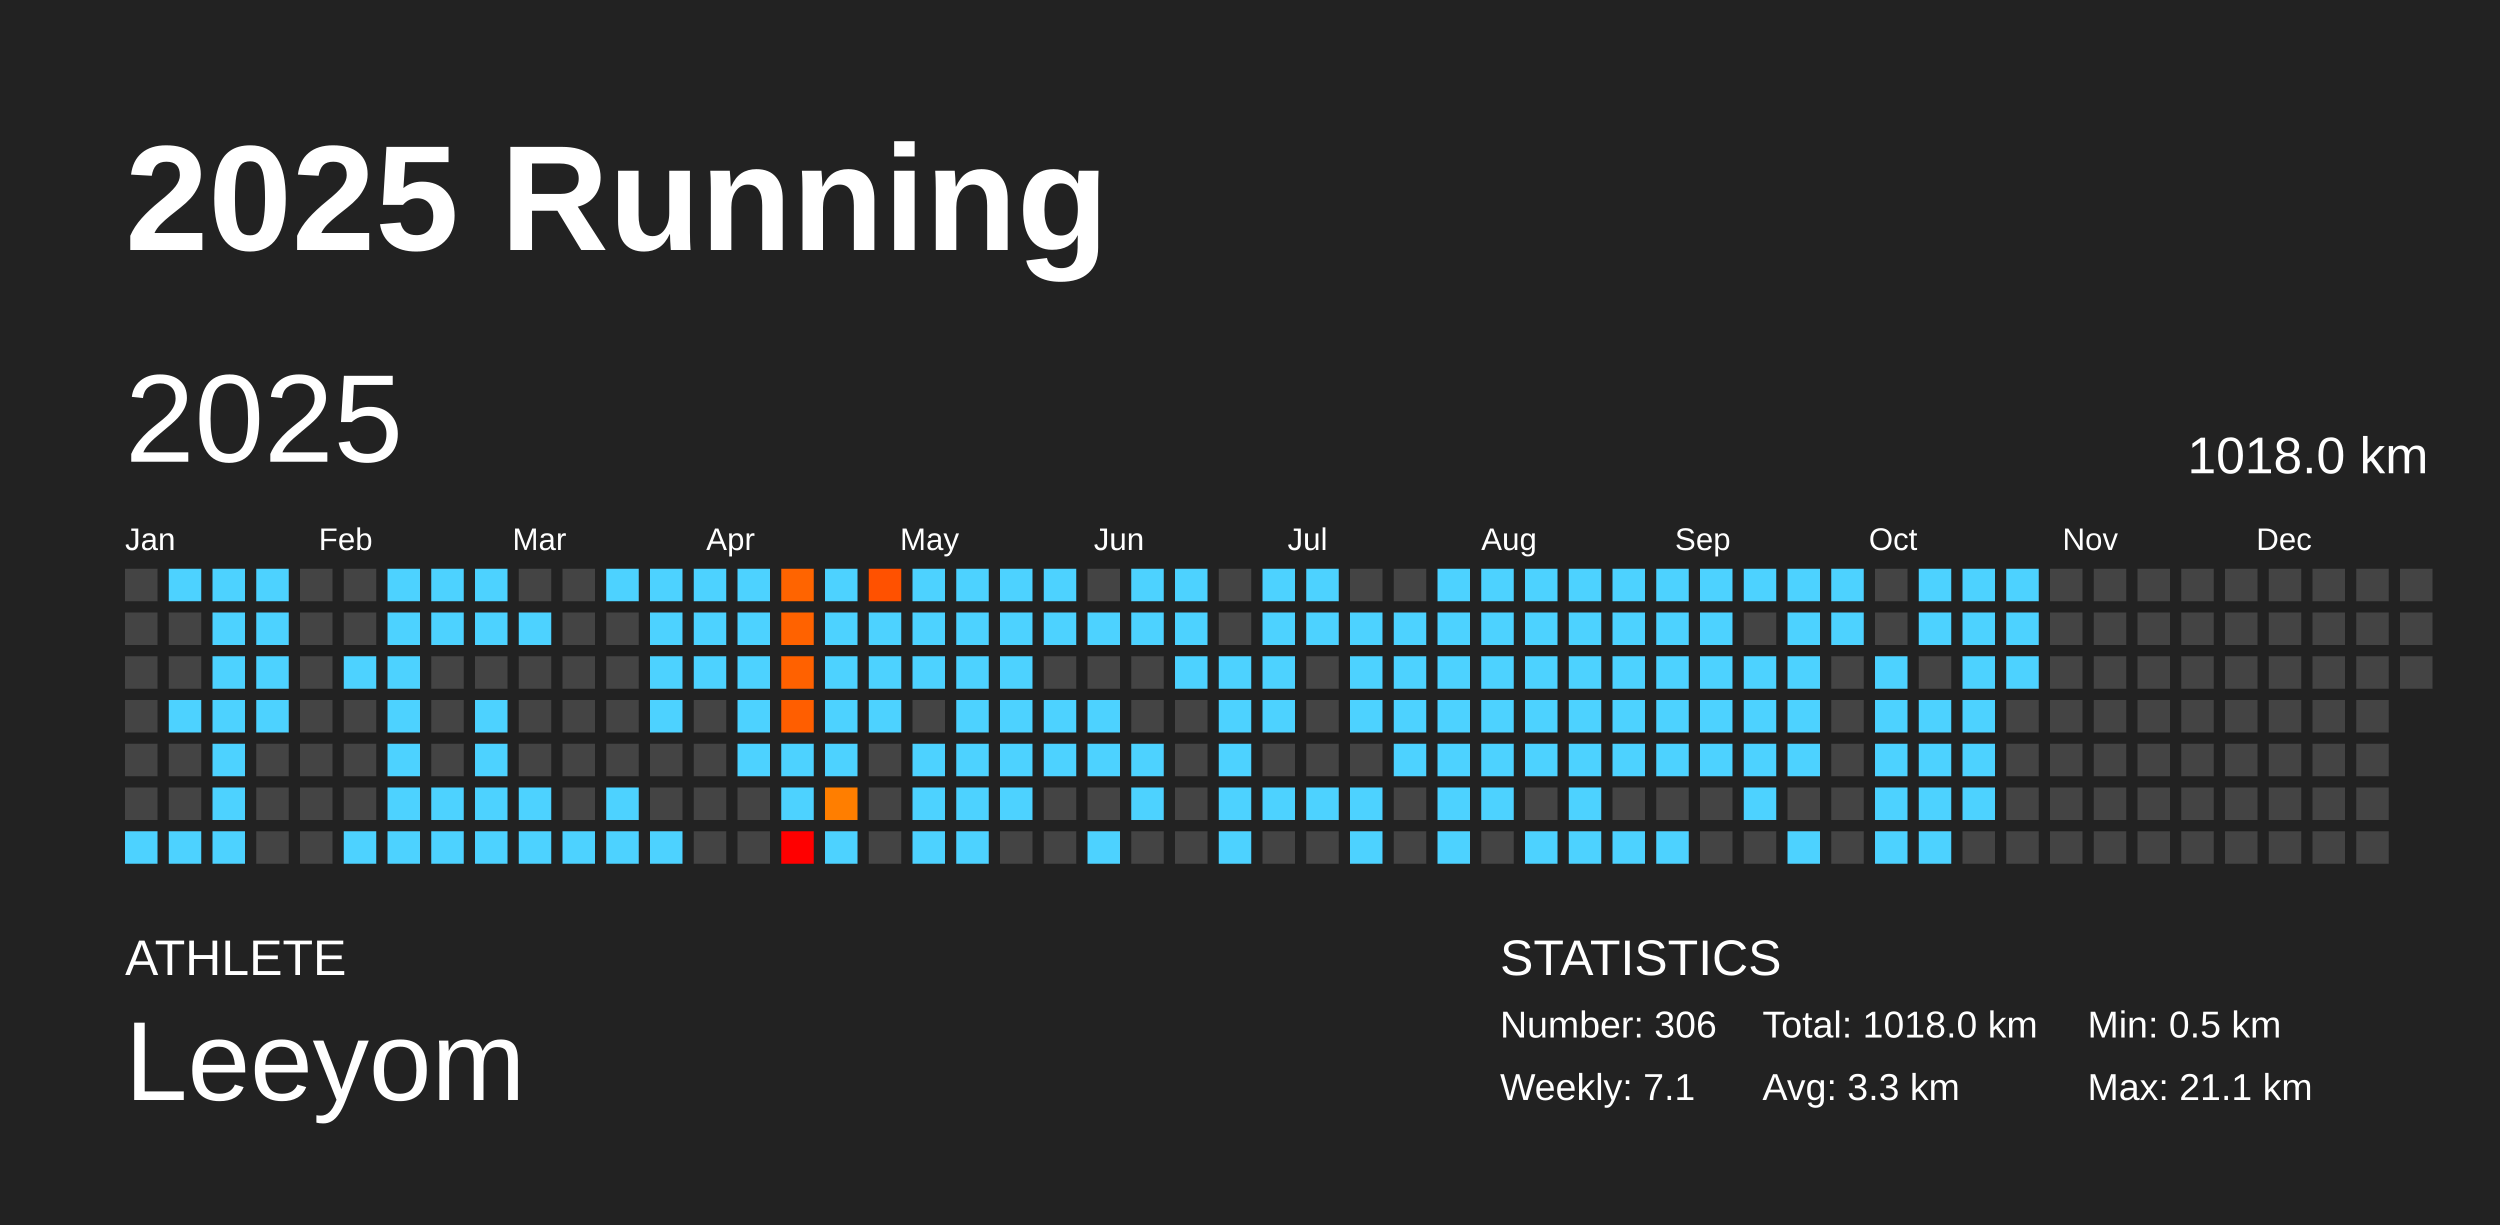
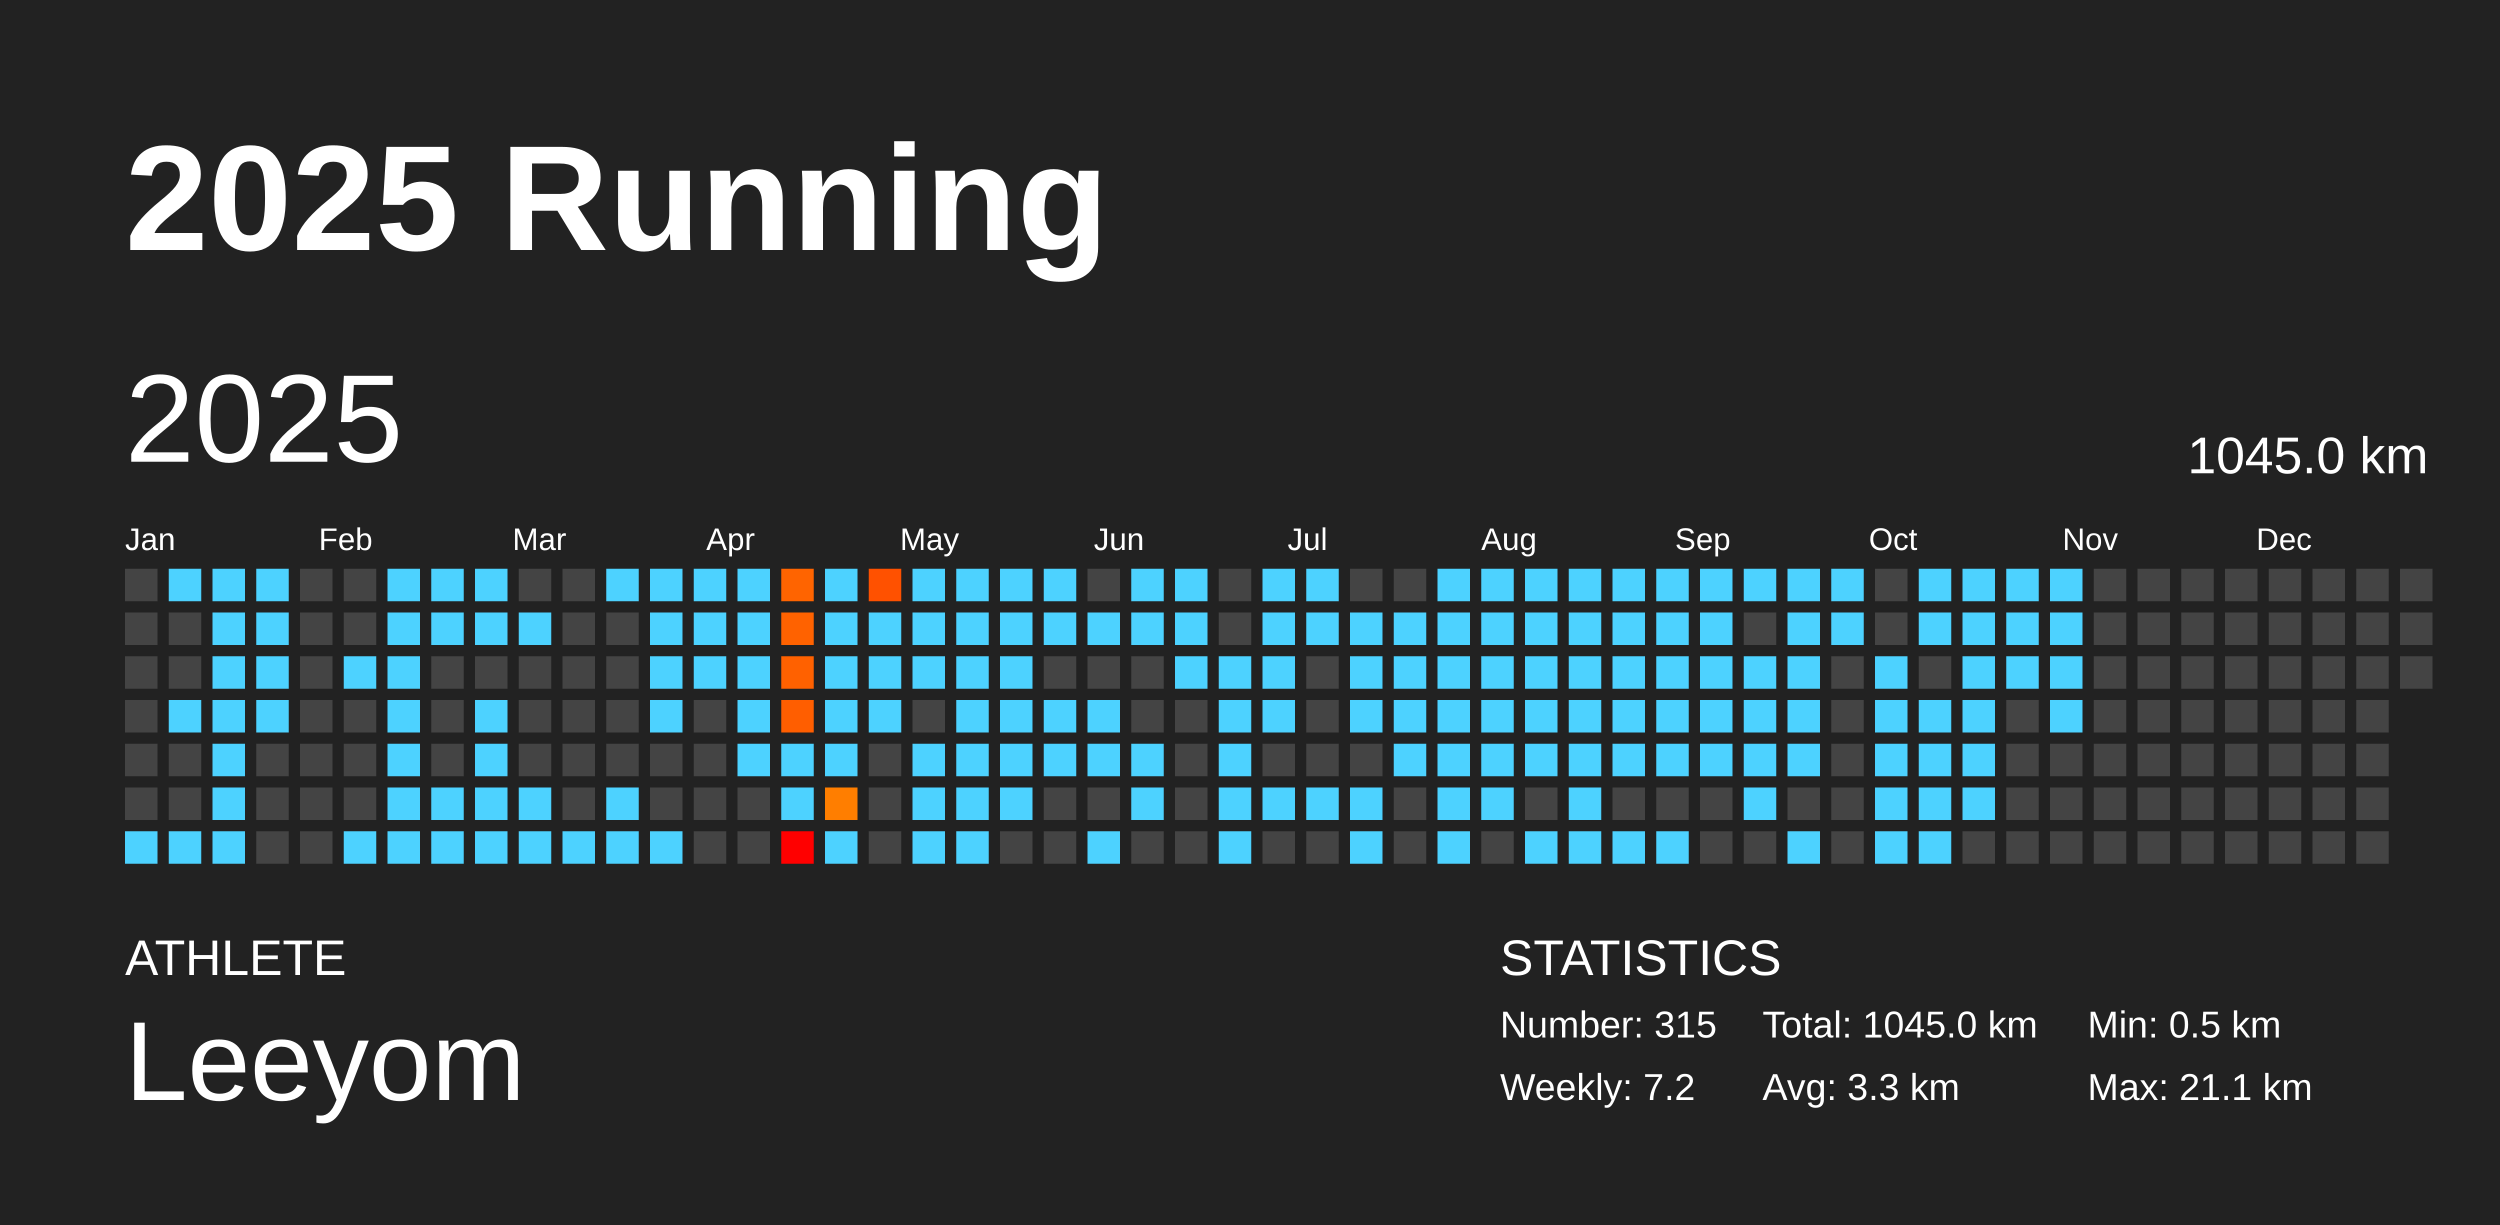
<svg xmlns="http://www.w3.org/2000/svg" baseProfile="full" height="98mm" version="1.1" viewBox="0,0,200,98" width="200mm">
  <defs />
  <rect fill="#222222" height="98" width="200" x="0" y="0" />
  <text fill="#FFFFFF" style="font-size:12px; font-family:Arial; font-weight:bold;" x="10" y="20">2025 Running</text>
  <text fill="#FFFFFF" style="font-size:4px; font-family:Arial" x="10" y="78">ATHLETE</text>
  <text fill="#FFFFFF" style="font-size:9px; font-family:Arial" x="10" y="88">Leeyom</text>
  <text fill="#FFFFFF" style="font-size:4px; font-family:Arial" x="120" y="78">STATISTICS</text>
-   <text fill="#FFFFFF" style="font-size:3px; font-family:Arial" x="120" y="83">Number: 306</text>
-   <text fill="#FFFFFF" style="font-size:3px; font-family:Arial" x="120" y="88">Weekly: 7.1</text>
-   <text fill="#FFFFFF" style="font-size:3px; font-family:Arial" x="141" y="83">Total: 1018.0 km</text>
+   <text fill="#FFFFFF" style="font-size:3px; font-family:Arial" x="120" y="83">Number: 315</text>
+   <text fill="#FFFFFF" style="font-size:3px; font-family:Arial" x="120" y="88">Weekly: 7.2</text>
+   <text fill="#FFFFFF" style="font-size:3px; font-family:Arial" x="141" y="83">Total: 1045.0 km</text>
  <text fill="#FFFFFF" style="font-size:3px; font-family:Arial" x="141" y="88">Avg: 3.3 km</text>
  <text fill="#FFFFFF" style="font-size:3px; font-family:Arial" x="167" y="83">Min: 0.5 km</text>
  <text fill="#FFFFFF" style="font-size:3px; font-family:Arial" x="167" y="88">Max: 21.1 km</text>
  <text dominant-baseline="hanging" fill="#FFFFFF" style="font-size:10.0px; font-family:Arial;" x="10" y="30">2025</text>
-   <text dominant-baseline="hanging" fill="#FFFFFF" style="font-size:4.125px; font-family:Arial;" x="175" y="35">1018.0 km</text>
+   <text dominant-baseline="hanging" fill="#FFFFFF" style="font-size:4.125px; font-family:Arial;" x="175" y="35">1045.0 km</text>
  <text fill="#FFFFFF" style="font-size:2.5px; font-family:Arial" x="10.0" y="44">Jan</text>
  <text fill="#FFFFFF" style="font-size:2.5px; font-family:Arial" x="25.5" y="44">Feb</text>
  <text fill="#FFFFFF" style="font-size:2.5px; font-family:Arial" x="41.0" y="44">Mar</text>
  <text fill="#FFFFFF" style="font-size:2.5px; font-family:Arial" x="56.5" y="44">Apr</text>
  <text fill="#FFFFFF" style="font-size:2.5px; font-family:Arial" x="72.0" y="44">May</text>
  <text fill="#FFFFFF" style="font-size:2.5px; font-family:Arial" x="87.5" y="44">Jun</text>
  <text fill="#FFFFFF" style="font-size:2.5px; font-family:Arial" x="103.0" y="44">Jul</text>
  <text fill="#FFFFFF" style="font-size:2.5px; font-family:Arial" x="118.5" y="44">Aug</text>
  <text fill="#FFFFFF" style="font-size:2.5px; font-family:Arial" x="134.0" y="44">Sep</text>
  <text fill="#FFFFFF" style="font-size:2.5px; font-family:Arial" x="149.5" y="44">Oct</text>
  <text fill="#FFFFFF" style="font-size:2.5px; font-family:Arial" x="165.0" y="44">Nov</text>
  <text fill="#FFFFFF" style="font-size:2.5px; font-family:Arial" x="180.5" y="44">Dec</text>
  <rect fill="#444444" height="2.6" width="2.6" x="10.0" y="45.5" />
  <rect fill="#444444" height="2.6" width="2.6" x="10.0" y="49.0" />
  <rect fill="#444444" height="2.6" width="2.6" x="10.0" y="52.5" />
  <rect fill="#444444" height="2.6" width="2.6" x="10.0" y="56.0" />
  <rect fill="#444444" height="2.6" width="2.6" x="10.0" y="59.5" />
  <rect fill="#444444" height="2.6" width="2.6" x="10.0" y="63.0" />
  <rect fill="#4dd2ff" height="2.6" width="2.6" x="10.0" y="66.5" />
  <rect fill="#4dd2ff" height="2.6" width="2.6" x="13.5" y="45.5" />
  <rect fill="#444444" height="2.6" width="2.6" x="13.5" y="49.0" />
  <rect fill="#444444" height="2.6" width="2.6" x="13.5" y="52.5" />
  <rect fill="#4dd2ff" height="2.6" width="2.6" x="13.5" y="56.0" />
  <rect fill="#444444" height="2.6" width="2.6" x="13.5" y="59.5" />
  <rect fill="#444444" height="2.6" width="2.6" x="13.5" y="63.0" />
  <rect fill="#4dd2ff" height="2.6" width="2.6" x="13.5" y="66.5" />
  <rect fill="#4dd2ff" height="2.6" width="2.6" x="17.0" y="45.5" />
  <rect fill="#4dd2ff" height="2.6" width="2.6" x="17.0" y="49.0" />
  <rect fill="#4dd2ff" height="2.6" width="2.6" x="17.0" y="52.5" />
  <rect fill="#4dd2ff" height="2.6" width="2.6" x="17.0" y="56.0" />
  <rect fill="#4dd2ff" height="2.6" width="2.6" x="17.0" y="59.5" />
  <rect fill="#4dd2ff" height="2.6" width="2.6" x="17.0" y="63.0" />
  <rect fill="#4dd2ff" height="2.6" width="2.6" x="17.0" y="66.5" />
  <rect fill="#4dd2ff" height="2.6" width="2.6" x="20.5" y="45.5" />
  <rect fill="#4dd2ff" height="2.6" width="2.6" x="20.5" y="49.0" />
  <rect fill="#4dd2ff" height="2.6" width="2.6" x="20.5" y="52.5" />
  <rect fill="#4dd2ff" height="2.6" width="2.6" x="20.5" y="56.0" />
  <rect fill="#444444" height="2.6" width="2.6" x="20.5" y="59.5" />
  <rect fill="#444444" height="2.6" width="2.6" x="20.5" y="63.0" />
  <rect fill="#444444" height="2.6" width="2.6" x="20.5" y="66.5" />
  <rect fill="#444444" height="2.6" width="2.6" x="24.0" y="45.5" />
  <rect fill="#444444" height="2.6" width="2.6" x="24.0" y="49.0" />
  <rect fill="#444444" height="2.6" width="2.6" x="24.0" y="52.5" />
  <rect fill="#444444" height="2.6" width="2.6" x="24.0" y="56.0" />
  <rect fill="#444444" height="2.6" width="2.6" x="24.0" y="59.5" />
  <rect fill="#444444" height="2.6" width="2.6" x="24.0" y="63.0" />
  <rect fill="#444444" height="2.6" width="2.6" x="24.0" y="66.5" />
  <rect fill="#444444" height="2.6" width="2.6" x="27.5" y="45.5" />
  <rect fill="#444444" height="2.6" width="2.6" x="27.5" y="49.0" />
  <rect fill="#4dd2ff" height="2.6" width="2.6" x="27.5" y="52.5" />
  <rect fill="#444444" height="2.6" width="2.6" x="27.5" y="56.0" />
  <rect fill="#444444" height="2.6" width="2.6" x="27.5" y="59.5" />
  <rect fill="#444444" height="2.6" width="2.6" x="27.5" y="63.0" />
  <rect fill="#4dd2ff" height="2.6" width="2.6" x="27.5" y="66.5" />
  <rect fill="#4dd2ff" height="2.6" width="2.6" x="31.0" y="45.5" />
  <rect fill="#4dd2ff" height="2.6" width="2.6" x="31.0" y="49.0" />
  <rect fill="#4dd2ff" height="2.6" width="2.6" x="31.0" y="52.5" />
  <rect fill="#4dd2ff" height="2.6" width="2.6" x="31.0" y="56.0" />
  <rect fill="#4dd2ff" height="2.6" width="2.6" x="31.0" y="59.5" />
  <rect fill="#4dd2ff" height="2.6" width="2.6" x="31.0" y="63.0" />
  <rect fill="#4dd2ff" height="2.6" width="2.6" x="31.0" y="66.5" />
  <rect fill="#4dd2ff" height="2.6" width="2.6" x="34.5" y="45.5" />
  <rect fill="#4dd2ff" height="2.6" width="2.6" x="34.5" y="49.0" />
  <rect fill="#444444" height="2.6" width="2.6" x="34.5" y="52.5" />
  <rect fill="#444444" height="2.6" width="2.6" x="34.5" y="56.0" />
  <rect fill="#444444" height="2.6" width="2.6" x="34.5" y="59.5" />
  <rect fill="#4dd2ff" height="2.6" width="2.6" x="34.5" y="63.0" />
  <rect fill="#4dd2ff" height="2.6" width="2.6" x="34.5" y="66.5" />
  <rect fill="#4dd2ff" height="2.6" width="2.6" x="38.0" y="45.5" />
  <rect fill="#4dd2ff" height="2.6" width="2.6" x="38.0" y="49.0" />
  <rect fill="#444444" height="2.6" width="2.6" x="38.0" y="52.5" />
  <rect fill="#4dd2ff" height="2.6" width="2.6" x="38.0" y="56.0" />
  <rect fill="#4dd2ff" height="2.6" width="2.6" x="38.0" y="59.5" />
  <rect fill="#4dd2ff" height="2.6" width="2.6" x="38.0" y="63.0" />
  <rect fill="#4dd2ff" height="2.6" width="2.6" x="38.0" y="66.5" />
  <rect fill="#444444" height="2.6" width="2.6" x="41.5" y="45.5" />
  <rect fill="#4dd2ff" height="2.6" width="2.6" x="41.5" y="49.0" />
  <rect fill="#444444" height="2.6" width="2.6" x="41.5" y="52.5" />
  <rect fill="#444444" height="2.6" width="2.6" x="41.5" y="56.0" />
  <rect fill="#444444" height="2.6" width="2.6" x="41.5" y="59.5" />
  <rect fill="#4dd2ff" height="2.6" width="2.6" x="41.5" y="63.0" />
  <rect fill="#4dd2ff" height="2.6" width="2.6" x="41.5" y="66.5" />
  <rect fill="#444444" height="2.6" width="2.6" x="45.0" y="45.5" />
  <rect fill="#444444" height="2.6" width="2.6" x="45.0" y="49.0" />
  <rect fill="#444444" height="2.6" width="2.6" x="45.0" y="52.5" />
  <rect fill="#444444" height="2.6" width="2.6" x="45.0" y="56.0" />
  <rect fill="#444444" height="2.6" width="2.6" x="45.0" y="59.5" />
  <rect fill="#444444" height="2.6" width="2.6" x="45.0" y="63.0" />
  <rect fill="#4dd2ff" height="2.6" width="2.6" x="45.0" y="66.5" />
  <rect fill="#4dd2ff" height="2.6" width="2.6" x="48.5" y="45.5" />
  <rect fill="#444444" height="2.6" width="2.6" x="48.5" y="49.0" />
  <rect fill="#444444" height="2.6" width="2.6" x="48.5" y="52.5" />
  <rect fill="#444444" height="2.6" width="2.6" x="48.5" y="56.0" />
  <rect fill="#444444" height="2.6" width="2.6" x="48.5" y="59.5" />
  <rect fill="#4dd2ff" height="2.6" width="2.6" x="48.5" y="63.0" />
  <rect fill="#4dd2ff" height="2.6" width="2.6" x="48.5" y="66.5" />
  <rect fill="#4dd2ff" height="2.6" width="2.6" x="52.0" y="45.5" />
  <rect fill="#4dd2ff" height="2.6" width="2.6" x="52.0" y="49.0" />
  <rect fill="#4dd2ff" height="2.6" width="2.6" x="52.0" y="52.5" />
  <rect fill="#4dd2ff" height="2.6" width="2.6" x="52.0" y="56.0" />
  <rect fill="#444444" height="2.6" width="2.6" x="52.0" y="59.5" />
  <rect fill="#444444" height="2.6" width="2.6" x="52.0" y="63.0" />
  <rect fill="#4dd2ff" height="2.6" width="2.6" x="52.0" y="66.5" />
  <rect fill="#4dd2ff" height="2.6" width="2.6" x="55.5" y="45.5" />
  <rect fill="#4dd2ff" height="2.6" width="2.6" x="55.5" y="49.0" />
  <rect fill="#4dd2ff" height="2.6" width="2.6" x="55.5" y="52.5" />
  <rect fill="#444444" height="2.6" width="2.6" x="55.5" y="56.0" />
  <rect fill="#444444" height="2.6" width="2.6" x="55.5" y="59.5" />
  <rect fill="#444444" height="2.6" width="2.6" x="55.5" y="63.0" />
  <rect fill="#444444" height="2.6" width="2.6" x="55.5" y="66.5" />
  <rect fill="#4dd2ff" height="2.6" width="2.6" x="59.0" y="45.5" />
  <rect fill="#4dd2ff" height="2.6" width="2.6" x="59.0" y="49.0" />
  <rect fill="#4dd2ff" height="2.6" width="2.6" x="59.0" y="52.5" />
  <rect fill="#4dd2ff" height="2.6" width="2.6" x="59.0" y="56.0" />
  <rect fill="#4dd2ff" height="2.6" width="2.6" x="59.0" y="59.5" />
  <rect fill="#444444" height="2.6" width="2.6" x="59.0" y="63.0" />
  <rect fill="#444444" height="2.6" width="2.6" x="59.0" y="66.5" />
  <rect fill="#ff6400" height="2.6" width="2.6" x="62.5" y="45.5" />
  <rect fill="#ff6200" height="2.6" width="2.6" x="62.5" y="49.0" />
  <rect fill="#ff6100" height="2.6" width="2.6" x="62.5" y="52.5" />
  <rect fill="#ff5e00" height="2.6" width="2.6" x="62.5" y="56.0" />
  <rect fill="#4dd2ff" height="2.6" width="2.6" x="62.5" y="59.5" />
  <rect fill="#4dd2ff" height="2.6" width="2.6" x="62.5" y="63.0" />
  <rect fill="red" height="2.6" width="2.6" x="62.5" y="66.5" />
  <rect fill="#4dd2ff" height="2.6" width="2.6" x="66.0" y="45.5" />
  <rect fill="#4dd2ff" height="2.6" width="2.6" x="66.0" y="49.0" />
  <rect fill="#4dd2ff" height="2.6" width="2.6" x="66.0" y="52.5" />
  <rect fill="#4dd2ff" height="2.6" width="2.6" x="66.0" y="56.0" />
  <rect fill="#4dd2ff" height="2.6" width="2.6" x="66.0" y="59.5" />
  <rect fill="#ff7e00" height="2.6" width="2.6" x="66.0" y="63.0" />
  <rect fill="#4dd2ff" height="2.6" width="2.6" x="66.0" y="66.5" />
  <rect fill="#ff5100" height="2.6" width="2.6" x="69.5" y="45.5" />
  <rect fill="#4dd2ff" height="2.6" width="2.6" x="69.5" y="49.0" />
  <rect fill="#4dd2ff" height="2.6" width="2.6" x="69.5" y="52.5" />
  <rect fill="#4dd2ff" height="2.6" width="2.6" x="69.5" y="56.0" />
  <rect fill="#444444" height="2.6" width="2.6" x="69.5" y="59.5" />
  <rect fill="#444444" height="2.6" width="2.6" x="69.5" y="63.0" />
  <rect fill="#444444" height="2.6" width="2.6" x="69.5" y="66.5" />
  <rect fill="#4dd2ff" height="2.6" width="2.6" x="73.0" y="45.5" />
  <rect fill="#4dd2ff" height="2.6" width="2.6" x="73.0" y="49.0" />
  <rect fill="#4dd2ff" height="2.6" width="2.6" x="73.0" y="52.5" />
  <rect fill="#444444" height="2.6" width="2.6" x="73.0" y="56.0" />
  <rect fill="#4dd2ff" height="2.6" width="2.6" x="73.0" y="59.5" />
  <rect fill="#4dd2ff" height="2.6" width="2.6" x="73.0" y="63.0" />
  <rect fill="#4dd2ff" height="2.6" width="2.6" x="73.0" y="66.5" />
  <rect fill="#4dd2ff" height="2.6" width="2.6" x="76.5" y="45.5" />
  <rect fill="#4dd2ff" height="2.6" width="2.6" x="76.5" y="49.0" />
  <rect fill="#4dd2ff" height="2.6" width="2.6" x="76.5" y="52.5" />
  <rect fill="#4dd2ff" height="2.6" width="2.6" x="76.5" y="56.0" />
  <rect fill="#4dd2ff" height="2.6" width="2.6" x="76.5" y="59.5" />
  <rect fill="#4dd2ff" height="2.6" width="2.6" x="76.5" y="63.0" />
  <rect fill="#4dd2ff" height="2.6" width="2.6" x="76.5" y="66.5" />
  <rect fill="#4dd2ff" height="2.6" width="2.6" x="80.0" y="45.5" />
  <rect fill="#4dd2ff" height="2.6" width="2.6" x="80.0" y="49.0" />
  <rect fill="#4dd2ff" height="2.6" width="2.6" x="80.0" y="52.5" />
  <rect fill="#4dd2ff" height="2.6" width="2.6" x="80.0" y="56.0" />
  <rect fill="#4dd2ff" height="2.6" width="2.6" x="80.0" y="59.5" />
  <rect fill="#4dd2ff" height="2.6" width="2.6" x="80.0" y="63.0" />
  <rect fill="#444444" height="2.6" width="2.6" x="80.0" y="66.5" />
  <rect fill="#4dd2ff" height="2.6" width="2.6" x="83.5" y="45.5" />
  <rect fill="#4dd2ff" height="2.6" width="2.6" x="83.5" y="49.0" />
  <rect fill="#444444" height="2.6" width="2.6" x="83.5" y="52.5" />
  <rect fill="#4dd2ff" height="2.6" width="2.6" x="83.5" y="56.0" />
  <rect fill="#4dd2ff" height="2.6" width="2.6" x="83.5" y="59.5" />
  <rect fill="#444444" height="2.6" width="2.6" x="83.5" y="63.0" />
  <rect fill="#444444" height="2.6" width="2.6" x="83.5" y="66.5" />
  <rect fill="#444444" height="2.6" width="2.6" x="87.0" y="45.5" />
  <rect fill="#4dd2ff" height="2.6" width="2.6" x="87.0" y="49.0" />
  <rect fill="#444444" height="2.6" width="2.6" x="87.0" y="52.5" />
  <rect fill="#4dd2ff" height="2.6" width="2.6" x="87.0" y="56.0" />
  <rect fill="#4dd2ff" height="2.6" width="2.6" x="87.0" y="59.5" />
  <rect fill="#444444" height="2.6" width="2.6" x="87.0" y="63.0" />
  <rect fill="#4dd2ff" height="2.6" width="2.6" x="87.0" y="66.5" />
  <rect fill="#4dd2ff" height="2.6" width="2.6" x="90.5" y="45.5" />
  <rect fill="#4dd2ff" height="2.6" width="2.6" x="90.5" y="49.0" />
  <rect fill="#444444" height="2.6" width="2.6" x="90.5" y="52.5" />
  <rect fill="#444444" height="2.6" width="2.6" x="90.5" y="56.0" />
  <rect fill="#4dd2ff" height="2.6" width="2.6" x="90.5" y="59.5" />
  <rect fill="#4dd2ff" height="2.6" width="2.6" x="90.5" y="63.0" />
  <rect fill="#444444" height="2.6" width="2.6" x="90.5" y="66.5" />
  <rect fill="#4dd2ff" height="2.6" width="2.6" x="94.0" y="45.5" />
  <rect fill="#4dd2ff" height="2.6" width="2.6" x="94.0" y="49.0" />
  <rect fill="#4dd2ff" height="2.6" width="2.6" x="94.0" y="52.5" />
  <rect fill="#444444" height="2.6" width="2.6" x="94.0" y="56.0" />
  <rect fill="#444444" height="2.6" width="2.6" x="94.0" y="59.5" />
  <rect fill="#444444" height="2.6" width="2.6" x="94.0" y="63.0" />
  <rect fill="#444444" height="2.6" width="2.6" x="94.0" y="66.5" />
  <rect fill="#444444" height="2.6" width="2.6" x="97.5" y="45.5" />
  <rect fill="#444444" height="2.6" width="2.6" x="97.5" y="49.0" />
  <rect fill="#4dd2ff" height="2.6" width="2.6" x="97.5" y="52.5" />
  <rect fill="#4dd2ff" height="2.6" width="2.6" x="97.5" y="56.0" />
  <rect fill="#4dd2ff" height="2.6" width="2.6" x="97.5" y="59.5" />
  <rect fill="#4dd2ff" height="2.6" width="2.6" x="97.5" y="63.0" />
  <rect fill="#4dd2ff" height="2.6" width="2.6" x="97.5" y="66.5" />
  <rect fill="#4dd2ff" height="2.6" width="2.6" x="101.0" y="45.5" />
  <rect fill="#4dd2ff" height="2.6" width="2.6" x="101.0" y="49.0" />
  <rect fill="#4dd2ff" height="2.6" width="2.6" x="101.0" y="52.5" />
  <rect fill="#4dd2ff" height="2.6" width="2.6" x="101.0" y="56.0" />
  <rect fill="#444444" height="2.6" width="2.6" x="101.0" y="59.5" />
  <rect fill="#4dd2ff" height="2.6" width="2.6" x="101.0" y="63.0" />
  <rect fill="#444444" height="2.6" width="2.6" x="101.0" y="66.5" />
  <rect fill="#4dd2ff" height="2.6" width="2.6" x="104.5" y="45.5" />
  <rect fill="#4dd2ff" height="2.6" width="2.6" x="104.5" y="49.0" />
  <rect fill="#444444" height="2.6" width="2.6" x="104.5" y="52.5" />
  <rect fill="#444444" height="2.6" width="2.6" x="104.5" y="56.0" />
  <rect fill="#444444" height="2.6" width="2.6" x="104.5" y="59.5" />
  <rect fill="#4dd2ff" height="2.6" width="2.6" x="104.5" y="63.0" />
  <rect fill="#444444" height="2.6" width="2.6" x="104.5" y="66.5" />
  <rect fill="#444444" height="2.6" width="2.6" x="108.0" y="45.5" />
  <rect fill="#4dd2ff" height="2.6" width="2.6" x="108.0" y="49.0" />
  <rect fill="#4dd2ff" height="2.6" width="2.6" x="108.0" y="52.5" />
  <rect fill="#4dd2ff" height="2.6" width="2.6" x="108.0" y="56.0" />
  <rect fill="#444444" height="2.6" width="2.6" x="108.0" y="59.5" />
  <rect fill="#4dd2ff" height="2.6" width="2.6" x="108.0" y="63.0" />
  <rect fill="#4dd2ff" height="2.6" width="2.6" x="108.0" y="66.5" />
  <rect fill="#444444" height="2.6" width="2.6" x="111.5" y="45.5" />
  <rect fill="#4dd2ff" height="2.6" width="2.6" x="111.5" y="49.0" />
  <rect fill="#4dd2ff" height="2.6" width="2.6" x="111.5" y="52.5" />
  <rect fill="#4dd2ff" height="2.6" width="2.6" x="111.5" y="56.0" />
  <rect fill="#4dd2ff" height="2.6" width="2.6" x="111.5" y="59.5" />
  <rect fill="#444444" height="2.6" width="2.6" x="111.5" y="63.0" />
  <rect fill="#444444" height="2.6" width="2.6" x="111.5" y="66.5" />
  <rect fill="#4dd2ff" height="2.6" width="2.6" x="115.0" y="45.5" />
  <rect fill="#4dd2ff" height="2.6" width="2.6" x="115.0" y="49.0" />
  <rect fill="#4dd2ff" height="2.6" width="2.6" x="115.0" y="52.5" />
  <rect fill="#4dd2ff" height="2.6" width="2.6" x="115.0" y="56.0" />
  <rect fill="#4dd2ff" height="2.6" width="2.6" x="115.0" y="59.5" />
  <rect fill="#4dd2ff" height="2.6" width="2.6" x="115.0" y="63.0" />
  <rect fill="#4dd2ff" height="2.6" width="2.6" x="115.0" y="66.5" />
  <rect fill="#4dd2ff" height="2.6" width="2.6" x="118.5" y="45.5" />
  <rect fill="#4dd2ff" height="2.6" width="2.6" x="118.5" y="49.0" />
  <rect fill="#4dd2ff" height="2.6" width="2.6" x="118.5" y="52.5" />
  <rect fill="#4dd2ff" height="2.6" width="2.6" x="118.5" y="56.0" />
  <rect fill="#4dd2ff" height="2.6" width="2.6" x="118.5" y="59.5" />
  <rect fill="#4dd2ff" height="2.6" width="2.6" x="118.5" y="63.0" />
  <rect fill="#444444" height="2.6" width="2.6" x="118.5" y="66.5" />
  <rect fill="#4dd2ff" height="2.6" width="2.6" x="122.0" y="45.5" />
  <rect fill="#4dd2ff" height="2.6" width="2.6" x="122.0" y="49.0" />
  <rect fill="#4dd2ff" height="2.6" width="2.6" x="122.0" y="52.5" />
  <rect fill="#4dd2ff" height="2.6" width="2.6" x="122.0" y="56.0" />
  <rect fill="#4dd2ff" height="2.6" width="2.6" x="122.0" y="59.5" />
  <rect fill="#444444" height="2.6" width="2.6" x="122.0" y="63.0" />
  <rect fill="#4dd2ff" height="2.6" width="2.6" x="122.0" y="66.5" />
  <rect fill="#4dd2ff" height="2.6" width="2.6" x="125.5" y="45.5" />
  <rect fill="#4dd2ff" height="2.6" width="2.6" x="125.5" y="49.0" />
  <rect fill="#4dd2ff" height="2.6" width="2.6" x="125.5" y="52.5" />
  <rect fill="#4dd2ff" height="2.6" width="2.6" x="125.5" y="56.0" />
  <rect fill="#4dd2ff" height="2.6" width="2.6" x="125.5" y="59.5" />
  <rect fill="#4dd2ff" height="2.6" width="2.6" x="125.5" y="63.0" />
  <rect fill="#4dd2ff" height="2.6" width="2.6" x="125.5" y="66.5" />
  <rect fill="#4dd2ff" height="2.6" width="2.6" x="129.0" y="45.5" />
  <rect fill="#4dd2ff" height="2.6" width="2.6" x="129.0" y="49.0" />
  <rect fill="#4dd2ff" height="2.6" width="2.6" x="129.0" y="52.5" />
  <rect fill="#4dd2ff" height="2.6" width="2.6" x="129.0" y="56.0" />
  <rect fill="#4dd2ff" height="2.6" width="2.6" x="129.0" y="59.5" />
  <rect fill="#444444" height="2.6" width="2.6" x="129.0" y="63.0" />
  <rect fill="#4dd2ff" height="2.6" width="2.6" x="129.0" y="66.5" />
  <rect fill="#4dd2ff" height="2.6" width="2.6" x="132.5" y="45.5" />
  <rect fill="#4dd2ff" height="2.6" width="2.6" x="132.5" y="49.0" />
  <rect fill="#4dd2ff" height="2.6" width="2.6" x="132.5" y="52.5" />
  <rect fill="#4dd2ff" height="2.6" width="2.6" x="132.5" y="56.0" />
  <rect fill="#4dd2ff" height="2.6" width="2.6" x="132.5" y="59.5" />
  <rect fill="#444444" height="2.6" width="2.6" x="132.5" y="63.0" />
  <rect fill="#4dd2ff" height="2.6" width="2.6" x="132.5" y="66.5" />
  <rect fill="#4dd2ff" height="2.6" width="2.6" x="136.0" y="45.5" />
  <rect fill="#4dd2ff" height="2.6" width="2.6" x="136.0" y="49.0" />
  <rect fill="#4dd2ff" height="2.6" width="2.6" x="136.0" y="52.5" />
  <rect fill="#4dd2ff" height="2.6" width="2.6" x="136.0" y="56.0" />
  <rect fill="#4dd2ff" height="2.6" width="2.6" x="136.0" y="59.5" />
  <rect fill="#444444" height="2.6" width="2.6" x="136.0" y="63.0" />
  <rect fill="#444444" height="2.6" width="2.6" x="136.0" y="66.5" />
  <rect fill="#4dd2ff" height="2.6" width="2.6" x="139.5" y="45.5" />
  <rect fill="#444444" height="2.6" width="2.6" x="139.5" y="49.0" />
  <rect fill="#4dd2ff" height="2.6" width="2.6" x="139.5" y="52.5" />
  <rect fill="#4dd2ff" height="2.6" width="2.6" x="139.5" y="56.0" />
  <rect fill="#4dd2ff" height="2.6" width="2.6" x="139.5" y="59.5" />
  <rect fill="#4dd2ff" height="2.6" width="2.6" x="139.5" y="63.0" />
  <rect fill="#444444" height="2.6" width="2.6" x="139.5" y="66.5" />
  <rect fill="#4dd2ff" height="2.6" width="2.6" x="143.0" y="45.5" />
  <rect fill="#4dd2ff" height="2.6" width="2.6" x="143.0" y="49.0" />
  <rect fill="#4dd2ff" height="2.6" width="2.6" x="143.0" y="52.5" />
  <rect fill="#4dd2ff" height="2.6" width="2.6" x="143.0" y="56.0" />
  <rect fill="#4dd2ff" height="2.6" width="2.6" x="143.0" y="59.5" />
  <rect fill="#444444" height="2.6" width="2.6" x="143.0" y="63.0" />
  <rect fill="#4dd2ff" height="2.6" width="2.6" x="143.0" y="66.5" />
  <rect fill="#4dd2ff" height="2.6" width="2.6" x="146.5" y="45.5" />
  <rect fill="#4dd2ff" height="2.6" width="2.6" x="146.5" y="49.0" />
  <rect fill="#444444" height="2.6" width="2.6" x="146.5" y="52.5" />
  <rect fill="#444444" height="2.6" width="2.6" x="146.5" y="56.0" />
  <rect fill="#444444" height="2.6" width="2.6" x="146.5" y="59.5" />
  <rect fill="#444444" height="2.6" width="2.6" x="146.5" y="63.0" />
  <rect fill="#444444" height="2.6" width="2.6" x="146.5" y="66.5" />
  <rect fill="#444444" height="2.6" width="2.6" x="150.0" y="45.5" />
  <rect fill="#444444" height="2.6" width="2.6" x="150.0" y="49.0" />
  <rect fill="#4dd2ff" height="2.6" width="2.6" x="150.0" y="52.5" />
  <rect fill="#4dd2ff" height="2.6" width="2.6" x="150.0" y="56.0" />
  <rect fill="#4dd2ff" height="2.6" width="2.6" x="150.0" y="59.5" />
  <rect fill="#4dd2ff" height="2.6" width="2.6" x="150.0" y="63.0" />
  <rect fill="#4dd2ff" height="2.6" width="2.6" x="150.0" y="66.5" />
  <rect fill="#4dd2ff" height="2.6" width="2.6" x="153.5" y="45.5" />
  <rect fill="#4dd2ff" height="2.6" width="2.6" x="153.5" y="49.0" />
  <rect fill="#444444" height="2.6" width="2.6" x="153.5" y="52.5" />
  <rect fill="#4dd2ff" height="2.6" width="2.6" x="153.5" y="56.0" />
  <rect fill="#4dd2ff" height="2.6" width="2.6" x="153.5" y="59.5" />
  <rect fill="#4dd2ff" height="2.6" width="2.6" x="153.5" y="63.0" />
  <rect fill="#4dd2ff" height="2.6" width="2.6" x="153.5" y="66.5" />
  <rect fill="#4dd2ff" height="2.6" width="2.6" x="157.0" y="45.5" />
  <rect fill="#4dd2ff" height="2.6" width="2.6" x="157.0" y="49.0" />
  <rect fill="#4dd2ff" height="2.6" width="2.6" x="157.0" y="52.5" />
  <rect fill="#4dd2ff" height="2.6" width="2.6" x="157.0" y="56.0" />
  <rect fill="#4dd2ff" height="2.6" width="2.6" x="157.0" y="59.5" />
  <rect fill="#4dd2ff" height="2.6" width="2.6" x="157.0" y="63.0" />
  <rect fill="#444444" height="2.6" width="2.6" x="157.0" y="66.5" />
  <rect fill="#4dd2ff" height="2.6" width="2.6" x="160.5" y="45.5" />
  <rect fill="#4dd2ff" height="2.6" width="2.6" x="160.5" y="49.0" />
  <rect fill="#4dd2ff" height="2.6" width="2.6" x="160.5" y="52.5" />
  <rect fill="#444444" height="2.6" width="2.6" x="160.5" y="56.0" />
  <rect fill="#444444" height="2.6" width="2.6" x="160.5" y="59.5" />
  <rect fill="#444444" height="2.6" width="2.6" x="160.5" y="63.0" />
  <rect fill="#444444" height="2.6" width="2.6" x="160.5" y="66.5" />
-   <rect fill="#444444" height="2.6" width="2.6" x="164.0" y="45.5" />
-   <rect fill="#444444" height="2.6" width="2.6" x="164.0" y="49.0" />
-   <rect fill="#444444" height="2.6" width="2.6" x="164.0" y="52.5" />
-   <rect fill="#444444" height="2.6" width="2.6" x="164.0" y="56.0" />
+   <rect fill="#4dd2ff" height="2.6" width="2.6" x="164.0" y="45.5" />
+   <rect fill="#4dd2ff" height="2.6" width="2.6" x="164.0" y="49.0" />
+   <rect fill="#4dd2ff" height="2.6" width="2.6" x="164.0" y="52.5" />
+   <rect fill="#4dd2ff" height="2.6" width="2.6" x="164.0" y="56.0" />
  <rect fill="#444444" height="2.6" width="2.6" x="164.0" y="59.5" />
  <rect fill="#444444" height="2.6" width="2.6" x="164.0" y="63.0" />
  <rect fill="#444444" height="2.6" width="2.6" x="164.0" y="66.5" />
  <rect fill="#444444" height="2.6" width="2.6" x="167.5" y="45.5" />
  <rect fill="#444444" height="2.6" width="2.6" x="167.5" y="49.0" />
  <rect fill="#444444" height="2.6" width="2.6" x="167.5" y="52.5" />
  <rect fill="#444444" height="2.6" width="2.6" x="167.5" y="56.0" />
  <rect fill="#444444" height="2.6" width="2.6" x="167.5" y="59.5" />
  <rect fill="#444444" height="2.6" width="2.6" x="167.5" y="63.0" />
  <rect fill="#444444" height="2.6" width="2.6" x="167.5" y="66.5" />
  <rect fill="#444444" height="2.6" width="2.6" x="171.0" y="45.5" />
  <rect fill="#444444" height="2.6" width="2.6" x="171.0" y="49.0" />
  <rect fill="#444444" height="2.6" width="2.6" x="171.0" y="52.5" />
  <rect fill="#444444" height="2.6" width="2.6" x="171.0" y="56.0" />
  <rect fill="#444444" height="2.6" width="2.6" x="171.0" y="59.5" />
  <rect fill="#444444" height="2.6" width="2.6" x="171.0" y="63.0" />
  <rect fill="#444444" height="2.6" width="2.6" x="171.0" y="66.5" />
  <rect fill="#444444" height="2.6" width="2.6" x="174.5" y="45.5" />
  <rect fill="#444444" height="2.6" width="2.6" x="174.5" y="49.0" />
  <rect fill="#444444" height="2.6" width="2.6" x="174.5" y="52.5" />
  <rect fill="#444444" height="2.6" width="2.6" x="174.5" y="56.0" />
  <rect fill="#444444" height="2.6" width="2.6" x="174.5" y="59.5" />
  <rect fill="#444444" height="2.6" width="2.6" x="174.5" y="63.0" />
  <rect fill="#444444" height="2.6" width="2.6" x="174.5" y="66.5" />
  <rect fill="#444444" height="2.6" width="2.6" x="178.0" y="45.5" />
  <rect fill="#444444" height="2.6" width="2.6" x="178.0" y="49.0" />
  <rect fill="#444444" height="2.6" width="2.6" x="178.0" y="52.5" />
  <rect fill="#444444" height="2.6" width="2.6" x="178.0" y="56.0" />
  <rect fill="#444444" height="2.6" width="2.6" x="178.0" y="59.5" />
  <rect fill="#444444" height="2.6" width="2.6" x="178.0" y="63.0" />
  <rect fill="#444444" height="2.6" width="2.6" x="178.0" y="66.5" />
  <rect fill="#444444" height="2.6" width="2.6" x="181.5" y="45.5" />
  <rect fill="#444444" height="2.6" width="2.6" x="181.5" y="49.0" />
  <rect fill="#444444" height="2.6" width="2.6" x="181.5" y="52.5" />
  <rect fill="#444444" height="2.6" width="2.6" x="181.5" y="56.0" />
  <rect fill="#444444" height="2.6" width="2.6" x="181.5" y="59.5" />
  <rect fill="#444444" height="2.6" width="2.6" x="181.5" y="63.0" />
  <rect fill="#444444" height="2.6" width="2.6" x="181.5" y="66.5" />
  <rect fill="#444444" height="2.6" width="2.6" x="185.0" y="45.5" />
  <rect fill="#444444" height="2.6" width="2.6" x="185.0" y="49.0" />
  <rect fill="#444444" height="2.6" width="2.6" x="185.0" y="52.5" />
  <rect fill="#444444" height="2.6" width="2.6" x="185.0" y="56.0" />
  <rect fill="#444444" height="2.6" width="2.6" x="185.0" y="59.5" />
  <rect fill="#444444" height="2.6" width="2.6" x="185.0" y="63.0" />
  <rect fill="#444444" height="2.6" width="2.6" x="185.0" y="66.5" />
  <rect fill="#444444" height="2.6" width="2.6" x="188.5" y="45.5" />
  <rect fill="#444444" height="2.6" width="2.6" x="188.5" y="49.0" />
  <rect fill="#444444" height="2.6" width="2.6" x="188.5" y="52.5" />
  <rect fill="#444444" height="2.6" width="2.6" x="188.5" y="56.0" />
  <rect fill="#444444" height="2.6" width="2.6" x="188.5" y="59.5" />
  <rect fill="#444444" height="2.6" width="2.6" x="188.5" y="63.0" />
  <rect fill="#444444" height="2.6" width="2.6" x="188.5" y="66.5" />
  <rect fill="#444444" height="2.6" width="2.6" x="192.0" y="45.5" />
  <rect fill="#444444" height="2.6" width="2.6" x="192.0" y="49.0" />
  <rect fill="#444444" height="2.6" width="2.6" x="192.0" y="52.5" />
</svg>
